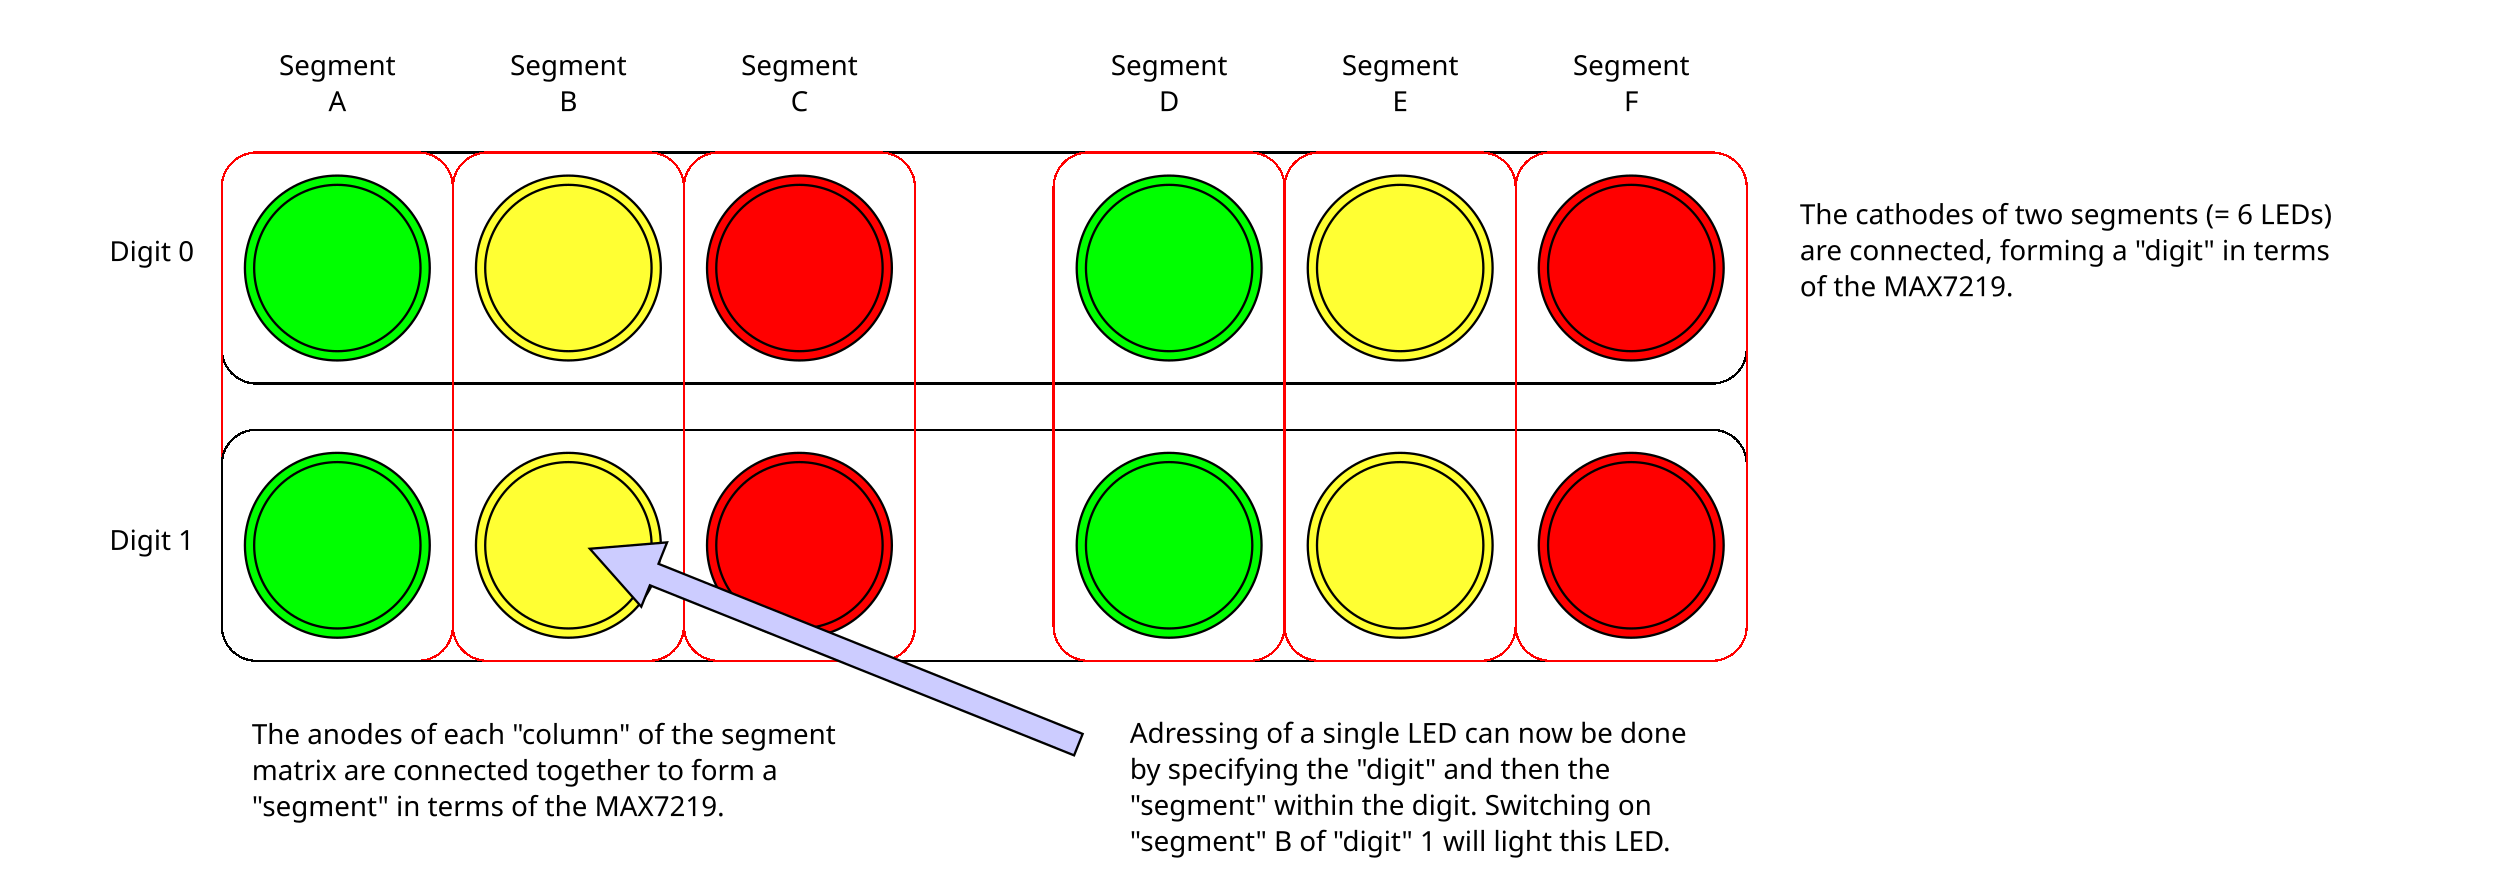
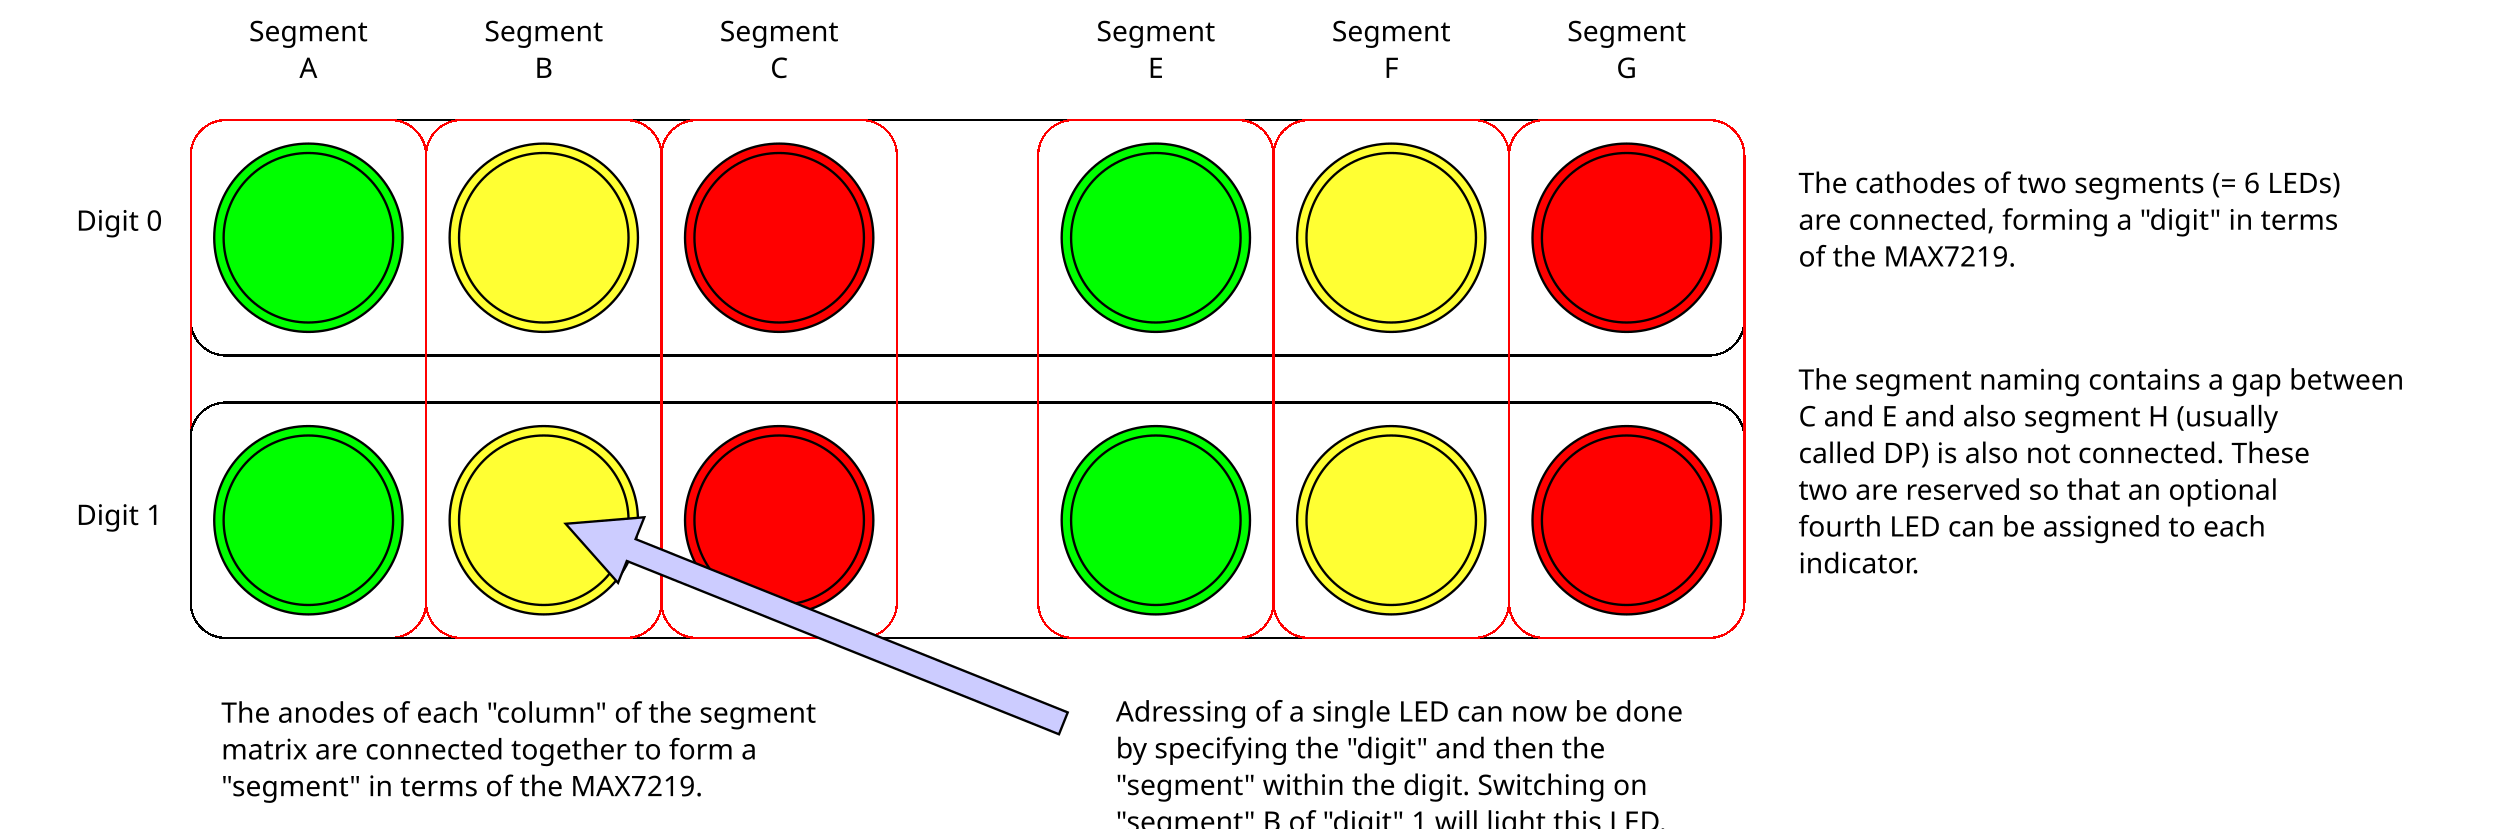
- <svg xmlns="http://www.w3.org/2000/svg" width="1082px" height="382px" version="1.1">
+ <svg xmlns="http://www.w3.org/2000/svg" width="1062px" height="352px" version="1.1">
  <defs />
-   <ellipse cx="146" cy="116" rx="40" ry="40" fill="#00ff00" stroke="#000000" />
-   <ellipse cx="146" cy="116" rx="36" ry="36" fill="none" stroke="#000000" />
-   <ellipse cx="246" cy="116" rx="40" ry="40" fill="#ffff33" stroke="#000000" />
-   <ellipse cx="246" cy="116" rx="36" ry="36" fill="none" stroke="#000000" />
-   <ellipse cx="346" cy="116" rx="40" ry="40" fill="#ff0000" stroke="#000000" />
-   <ellipse cx="346" cy="116" rx="36" ry="36" fill="none" stroke="#000000" />
-   <ellipse cx="146" cy="236" rx="40" ry="40" fill="#00ff00" stroke="#000000" />
-   <ellipse cx="146" cy="236" rx="36" ry="36" fill="none" stroke="#000000" />
-   <ellipse cx="246" cy="236" rx="40" ry="40" fill="#ffff33" stroke="#000000" />
-   <ellipse cx="246" cy="236" rx="36" ry="36" fill="none" stroke="#000000" />
-   <ellipse cx="346" cy="236" rx="40" ry="40" fill="#ff0000" stroke="#000000" />
-   <ellipse cx="346" cy="236" rx="36" ry="36" fill="none" stroke="#000000" />
-   <ellipse cx="506" cy="116" rx="40" ry="40" fill="#00ff00" stroke="#000000" />
-   <ellipse cx="506" cy="116" rx="36" ry="36" fill="none" stroke="#000000" />
-   <ellipse cx="606" cy="116" rx="40" ry="40" fill="#ffff33" stroke="#000000" />
-   <ellipse cx="606" cy="116" rx="36" ry="36" fill="none" stroke="#000000" />
-   <ellipse cx="706" cy="116" rx="40" ry="40" fill="#ff0000" stroke="#000000" />
-   <ellipse cx="706" cy="116" rx="36" ry="36" fill="none" stroke="#000000" />
-   <ellipse cx="506" cy="236" rx="40" ry="40" fill="#00ff00" stroke="#000000" />
-   <ellipse cx="506" cy="236" rx="36" ry="36" fill="none" stroke="#000000" />
-   <ellipse cx="606" cy="236" rx="40" ry="40" fill="#ffff33" stroke="#000000" />
-   <ellipse cx="606" cy="236" rx="36" ry="36" fill="none" stroke="#000000" />
-   <ellipse cx="706" cy="236" rx="40" ry="40" fill="#ff0000" stroke="#000000" />
-   <ellipse cx="706" cy="236" rx="36" ry="36" fill="none" stroke="#000000" />
-   <rect x="96" y="66" width="660" height="100" rx="15" ry="15" shape-rendering="crispEdges" fill="none" stroke="#000000" />
-   <rect x="96" y="66" width="100" height="220" rx="15" ry="15" shape-rendering="crispEdges" fill="none" stroke="#ff0000" />
+   <ellipse cx="131" cy="101" rx="40" ry="40" fill="#00ff00" stroke="#000000" />
+   <ellipse cx="131" cy="101" rx="36" ry="36" fill="none" stroke="#000000" />
+   <ellipse cx="231" cy="101" rx="40" ry="40" fill="#ffff33" stroke="#000000" />
+   <ellipse cx="231" cy="101" rx="36" ry="36" fill="none" stroke="#000000" />
+   <ellipse cx="331" cy="101" rx="40" ry="40" fill="#ff0000" stroke="#000000" />
+   <ellipse cx="331" cy="101" rx="36" ry="36" fill="none" stroke="#000000" />
+   <ellipse cx="131" cy="221" rx="40" ry="40" fill="#00ff00" stroke="#000000" />
+   <ellipse cx="131" cy="221" rx="36" ry="36" fill="none" stroke="#000000" />
+   <ellipse cx="231" cy="221" rx="40" ry="40" fill="#ffff33" stroke="#000000" />
+   <ellipse cx="231" cy="221" rx="36" ry="36" fill="none" stroke="#000000" />
+   <ellipse cx="331" cy="221" rx="40" ry="40" fill="#ff0000" stroke="#000000" />
+   <ellipse cx="331" cy="221" rx="36" ry="36" fill="none" stroke="#000000" />
+   <ellipse cx="491" cy="101" rx="40" ry="40" fill="#00ff00" stroke="#000000" />
+   <ellipse cx="491" cy="101" rx="36" ry="36" fill="none" stroke="#000000" />
+   <ellipse cx="591" cy="101" rx="40" ry="40" fill="#ffff33" stroke="#000000" />
+   <ellipse cx="591" cy="101" rx="36" ry="36" fill="none" stroke="#000000" />
+   <ellipse cx="691" cy="101" rx="40" ry="40" fill="#ff0000" stroke="#000000" />
+   <ellipse cx="691" cy="101" rx="36" ry="36" fill="none" stroke="#000000" />
+   <ellipse cx="491" cy="221" rx="40" ry="40" fill="#00ff00" stroke="#000000" />
+   <ellipse cx="491" cy="221" rx="36" ry="36" fill="none" stroke="#000000" />
+   <ellipse cx="591" cy="221" rx="40" ry="40" fill="#ffff33" stroke="#000000" />
+   <ellipse cx="591" cy="221" rx="36" ry="36" fill="none" stroke="#000000" />
+   <ellipse cx="691" cy="221" rx="40" ry="40" fill="#ff0000" stroke="#000000" />
+   <ellipse cx="691" cy="221" rx="36" ry="36" fill="none" stroke="#000000" />
+   <rect x="81" y="51" width="660" height="100" rx="15" ry="15" shape-rendering="crispEdges" fill="none" stroke="#000000" />
+   <rect x="81" y="51" width="100" height="220" rx="15" ry="15" shape-rendering="crispEdges" fill="none" stroke="#ff0000" />
  <g font-size="12px" font-family="Verdana" fill="#000000">
-     <text x="779" y="97">The cathodes of two segments (= 6 LEDs) </text>
-     <text x="779" y="112.6">are connected, forming a "digit" in terms</text>
-     <text x="779" y="128.2">of the MAX7219.</text>
+     <text x="764" y="82">The cathodes of two segments (= 6 LEDs) </text>
+     <text x="764" y="97.6">are connected, forming a "digit" in terms</text>
+     <text x="764" y="113.2">of the MAX7219.</text>
  </g>
  <g font-size="12px" font-family="Verdana" fill="#000000">
-     <text x="109" y="322">The anodes of each "column" of the segment </text>
-     <text x="109" y="337.6">matrix are connected together to form a </text>
-     <text x="109" y="353.2">"segment" in terms of the MAX7219.</text>
+     <text x="94" y="307">The anodes of each "column" of the segment </text>
+     <text x="94" y="322.6">matrix are connected together to form a </text>
+     <text x="94" y="338.2">"segment" in terms of the MAX7219.</text>
  </g>
  <g font-size="12px" font-family="Verdana" fill="#000000">
-     <text x="489" y="321.5">Adressing of a single LED can now be done </text>
-     <text x="489" y="337.1">by specifying the "digit" and then the </text>
-     <text x="489" y="352.7">"segment" within the digit. Switching on </text>
-     <text x="489" y="368.3">"segment" B of "digit" 1 will light this LED.</text>
+     <text x="474" y="306.5">Adressing of a single LED can now be done </text>
+     <text x="474" y="322.1">by specifying the "digit" and then the </text>
+     <text x="474" y="337.7">"segment" within the digit. Switching on </text>
+     <text x="474" y="353.3">"segment" B of "digit" 1 will light this LED.</text>
  </g>
-   <rect x="96" y="186" width="660" height="100" rx="15" ry="15" shape-rendering="crispEdges" fill="none" stroke="#000000" />
-   <rect x="296" y="66" width="100" height="220" rx="15" ry="15" shape-rendering="crispEdges" fill="none" stroke="#ff0000" />
-   <rect x="556" y="66" width="100" height="220" rx="15" ry="15" shape-rendering="crispEdges" fill="none" stroke="#ff0000" />
-   <rect x="456" y="66" width="100" height="220" rx="15" ry="15" shape-rendering="crispEdges" fill="none" stroke="#ff0000" />
-   <rect x="196" y="66" width="100" height="220" rx="15" ry="15" shape-rendering="crispEdges" fill="none" stroke="#ff0000" />
-   <rect x="656" y="66" width="100" height="220" rx="15" ry="15" shape-rendering="crispEdges" fill="none" stroke="#ff0000" />
+   <rect x="81" y="171" width="660" height="100" rx="15" ry="15" shape-rendering="crispEdges" fill="none" stroke="#000000" />
+   <rect x="281" y="51" width="100" height="220" rx="15" ry="15" shape-rendering="crispEdges" fill="none" stroke="#ff0000" />
+   <rect x="541" y="51" width="100" height="220" rx="15" ry="15" shape-rendering="crispEdges" fill="none" stroke="#ff0000" />
+   <rect x="441" y="51" width="100" height="220" rx="15" ry="15" shape-rendering="crispEdges" fill="none" stroke="#ff0000" />
+   <rect x="181" y="51" width="100" height="220" rx="15" ry="15" shape-rendering="crispEdges" fill="none" stroke="#ff0000" />
+   <rect x="641" y="51" width="100" height="220" rx="15" ry="15" shape-rendering="crispEdges" fill="none" stroke="#ff0000" />
  <g text-anchor="end" font-size="12px" font-family="Verdana" fill="#000000">
-     <text x="84" y="113">Digit 0</text>
+     <text x="69" y="98">Digit 0</text>
  </g>
  <g text-anchor="middle" font-size="12px" font-family="Verdana" fill="#000000">
-     <text x="246" y="32.5">Segment</text>
-     <text x="246" y="48.1">B</text>
+     <text x="231" y="17.5">Segment</text>
+     <text x="231" y="33.1">B</text>
  </g>
  <g text-anchor="middle" font-size="12px" font-family="Verdana" fill="#000000">
-     <text x="346" y="32.5">Segment</text>
-     <text x="346" y="48.1">C</text>
+     <text x="331" y="17.5">Segment</text>
+     <text x="331" y="33.1">C</text>
  </g>
  <g text-anchor="middle" font-size="12px" font-family="Verdana" fill="#000000">
-     <text x="506" y="32.5">Segment</text>
-     <text x="506" y="48.1">D</text>
+     <text x="491" y="17.5">Segment</text>
+     <text x="491" y="33.1">E</text>
  </g>
  <g text-anchor="middle" font-size="12px" font-family="Verdana" fill="#000000">
-     <text x="606" y="32.5">Segment</text>
-     <text x="606" y="48.1">E</text>
+     <text x="591" y="17.5">Segment</text>
+     <text x="591" y="33.1">F</text>
  </g>
  <g text-anchor="middle" font-size="12px" font-family="Verdana" fill="#000000">
-     <text x="706" y="32.5">Segment</text>
-     <text x="706" y="48.1">F</text>
+     <text x="691" y="17.5">Segment</text>
+     <text x="691" y="33.1">G</text>
  </g>
  <g text-anchor="middle" font-size="12px" font-family="Verdana" fill="#000000">
-     <text x="146" y="32.5">Segment</text>
-     <text x="146" y="48.1">A</text>
+     <text x="131" y="17.5">Segment</text>
+     <text x="131" y="33.1">A</text>
  </g>
  <g text-anchor="end" font-size="12px" font-family="Verdana" fill="#000000">
-     <text x="84" y="238">Digit 1</text>
+     <text x="69" y="223">Digit 1</text>
  </g>
-   <path d="M 468.58 317.64 L 464.86 326.92 L 281.27 253.31 L 277.54 262.59 L 255.28 237.5 L 288.71 234.74 L 284.99 244.02 Z" fill="#ccccff" stroke="#000000" stroke-miterlimit="10" />
+   <path d="M 453.58 302.64 L 449.86 311.92 L 266.27 238.31 L 262.54 247.59 L 240.28 222.5 L 273.71 219.74 L 269.99 229.02 Z" fill="#ccccff" stroke="#000000" stroke-miterlimit="10" />
+   <g font-size="12px" font-family="Verdana" fill="#000000">
+     <text x="764" y="165.5">The segment naming contains a gap between </text>
+     <text x="764" y="181.1">C and E and also segment H (usually </text>
+     <text x="764" y="196.7">called DP) is also not connected. These </text>
+     <text x="764" y="212.3">two are reserved so that an optional </text>
+     <text x="764" y="227.9">fourth LED can be assigned to each </text>
+     <text x="764" y="243.5">indicator.</text>
+   </g>
</svg>
